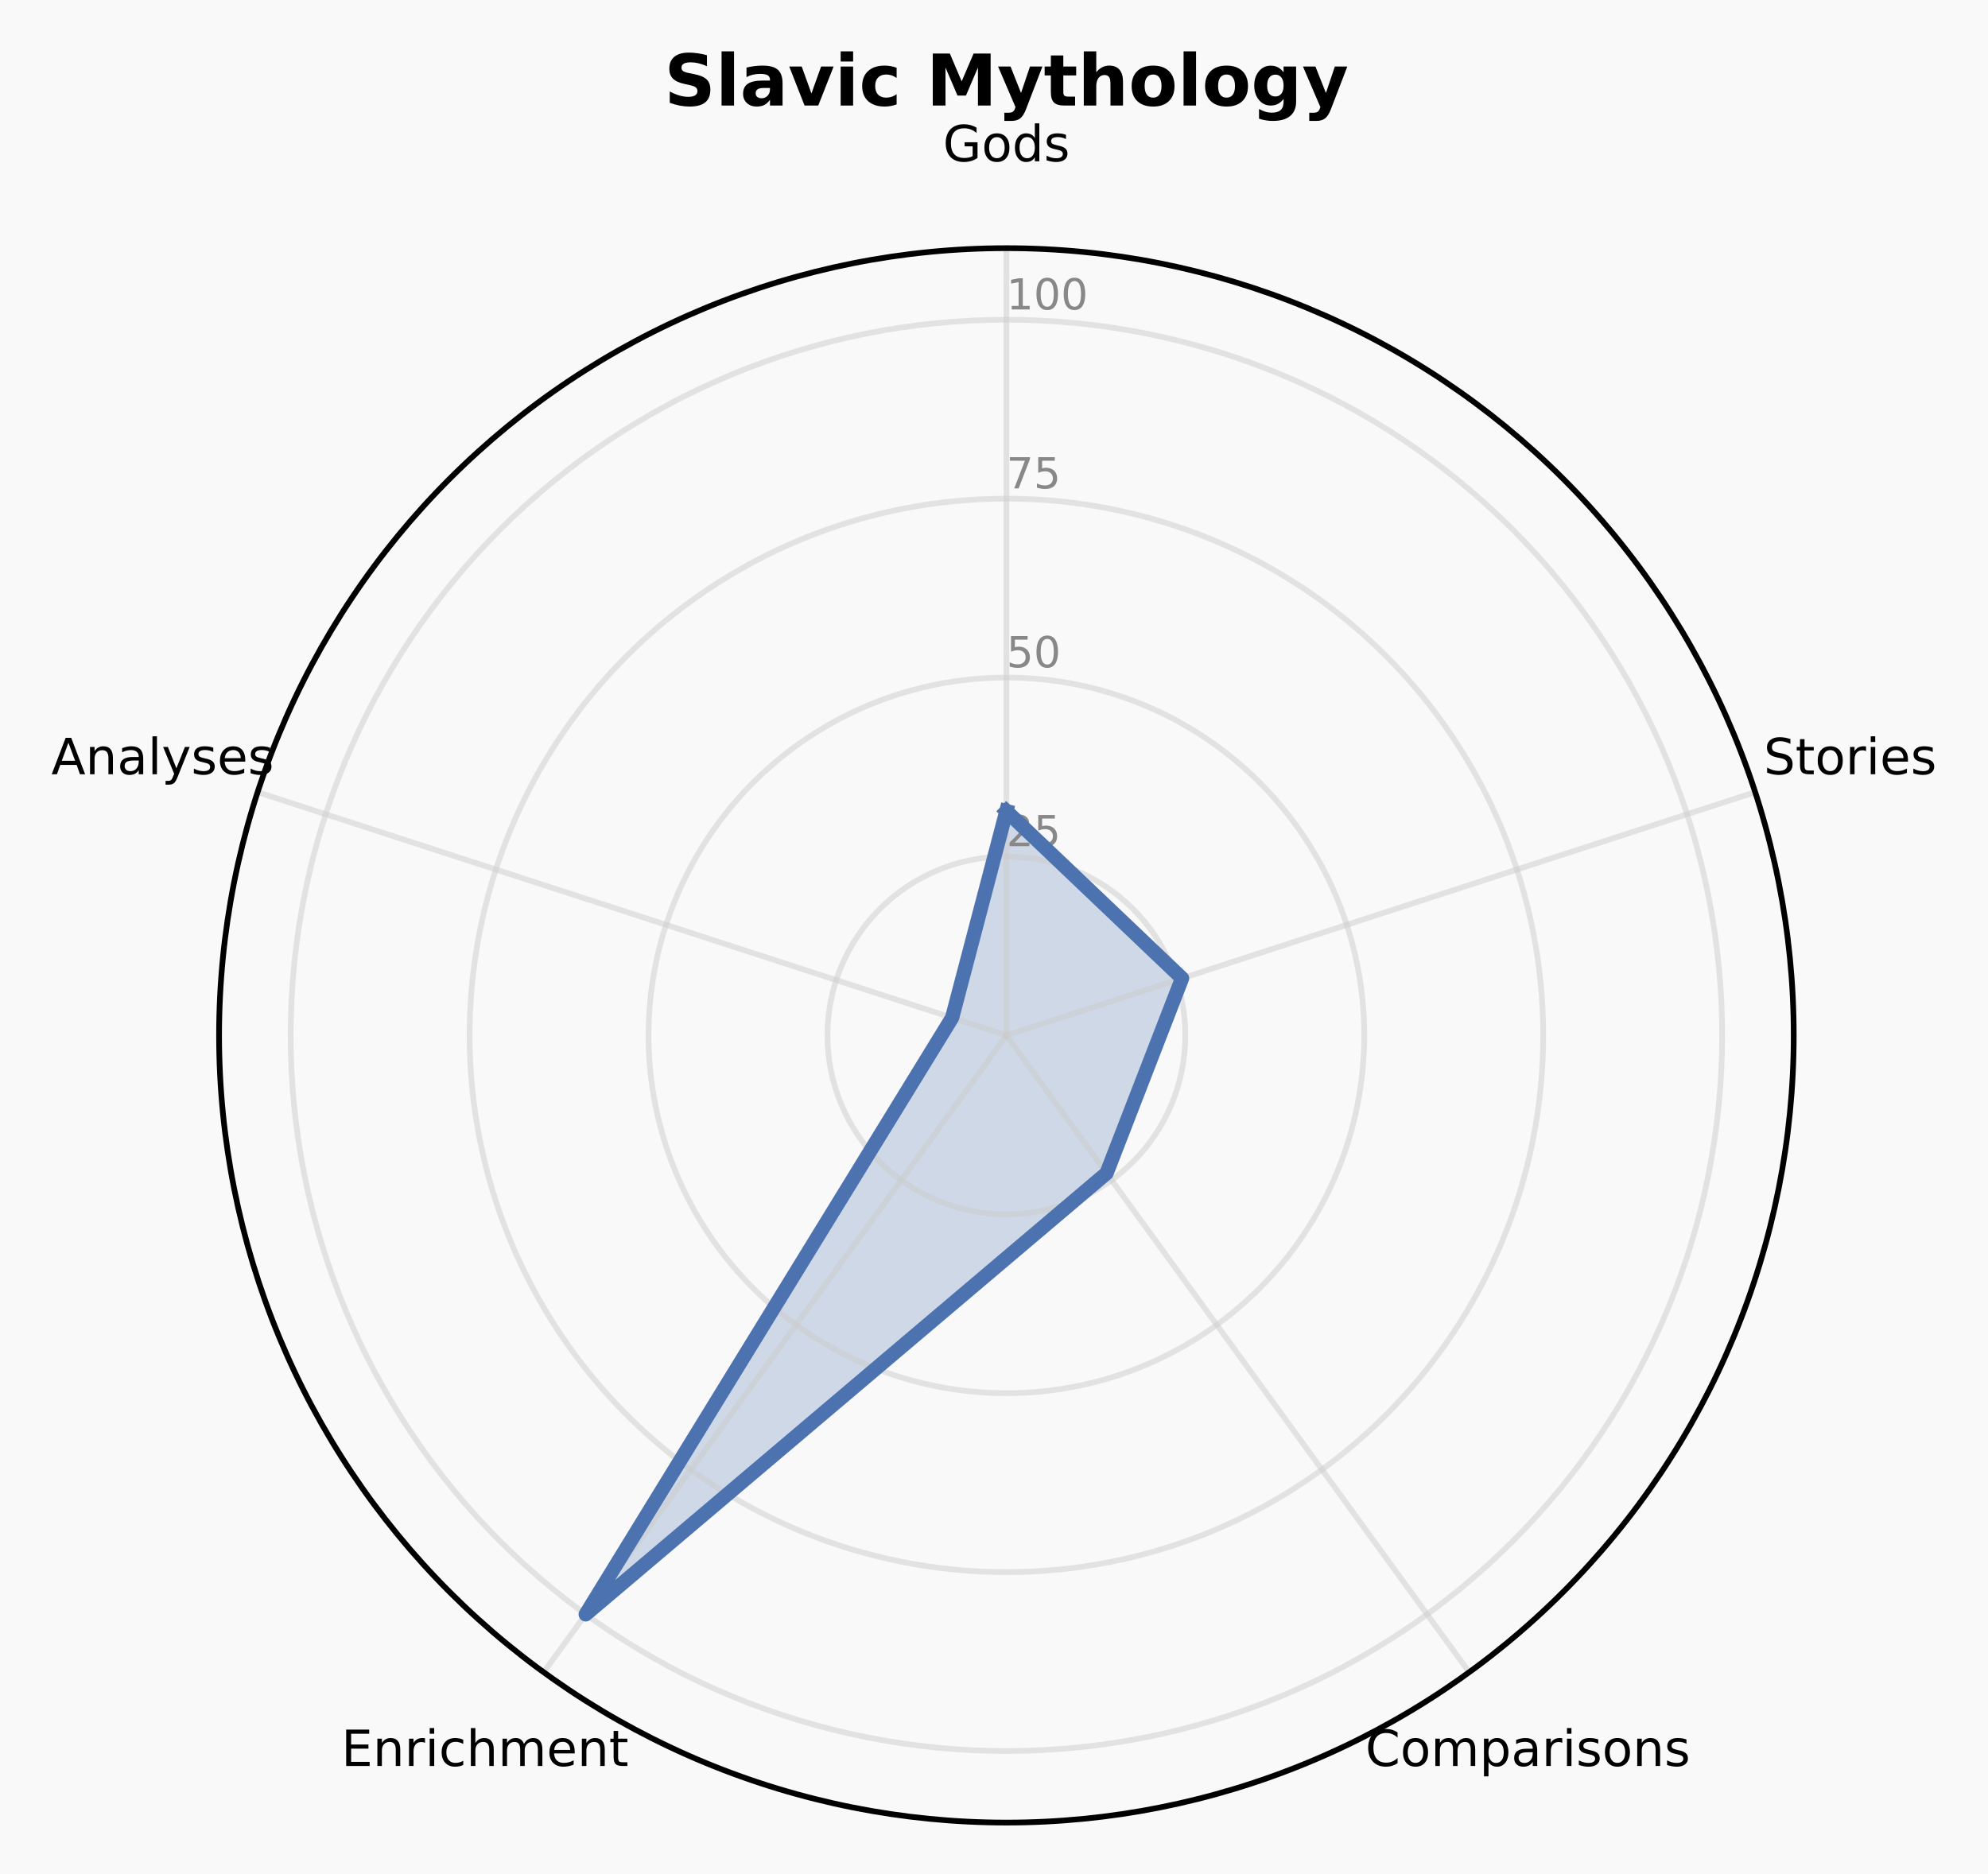
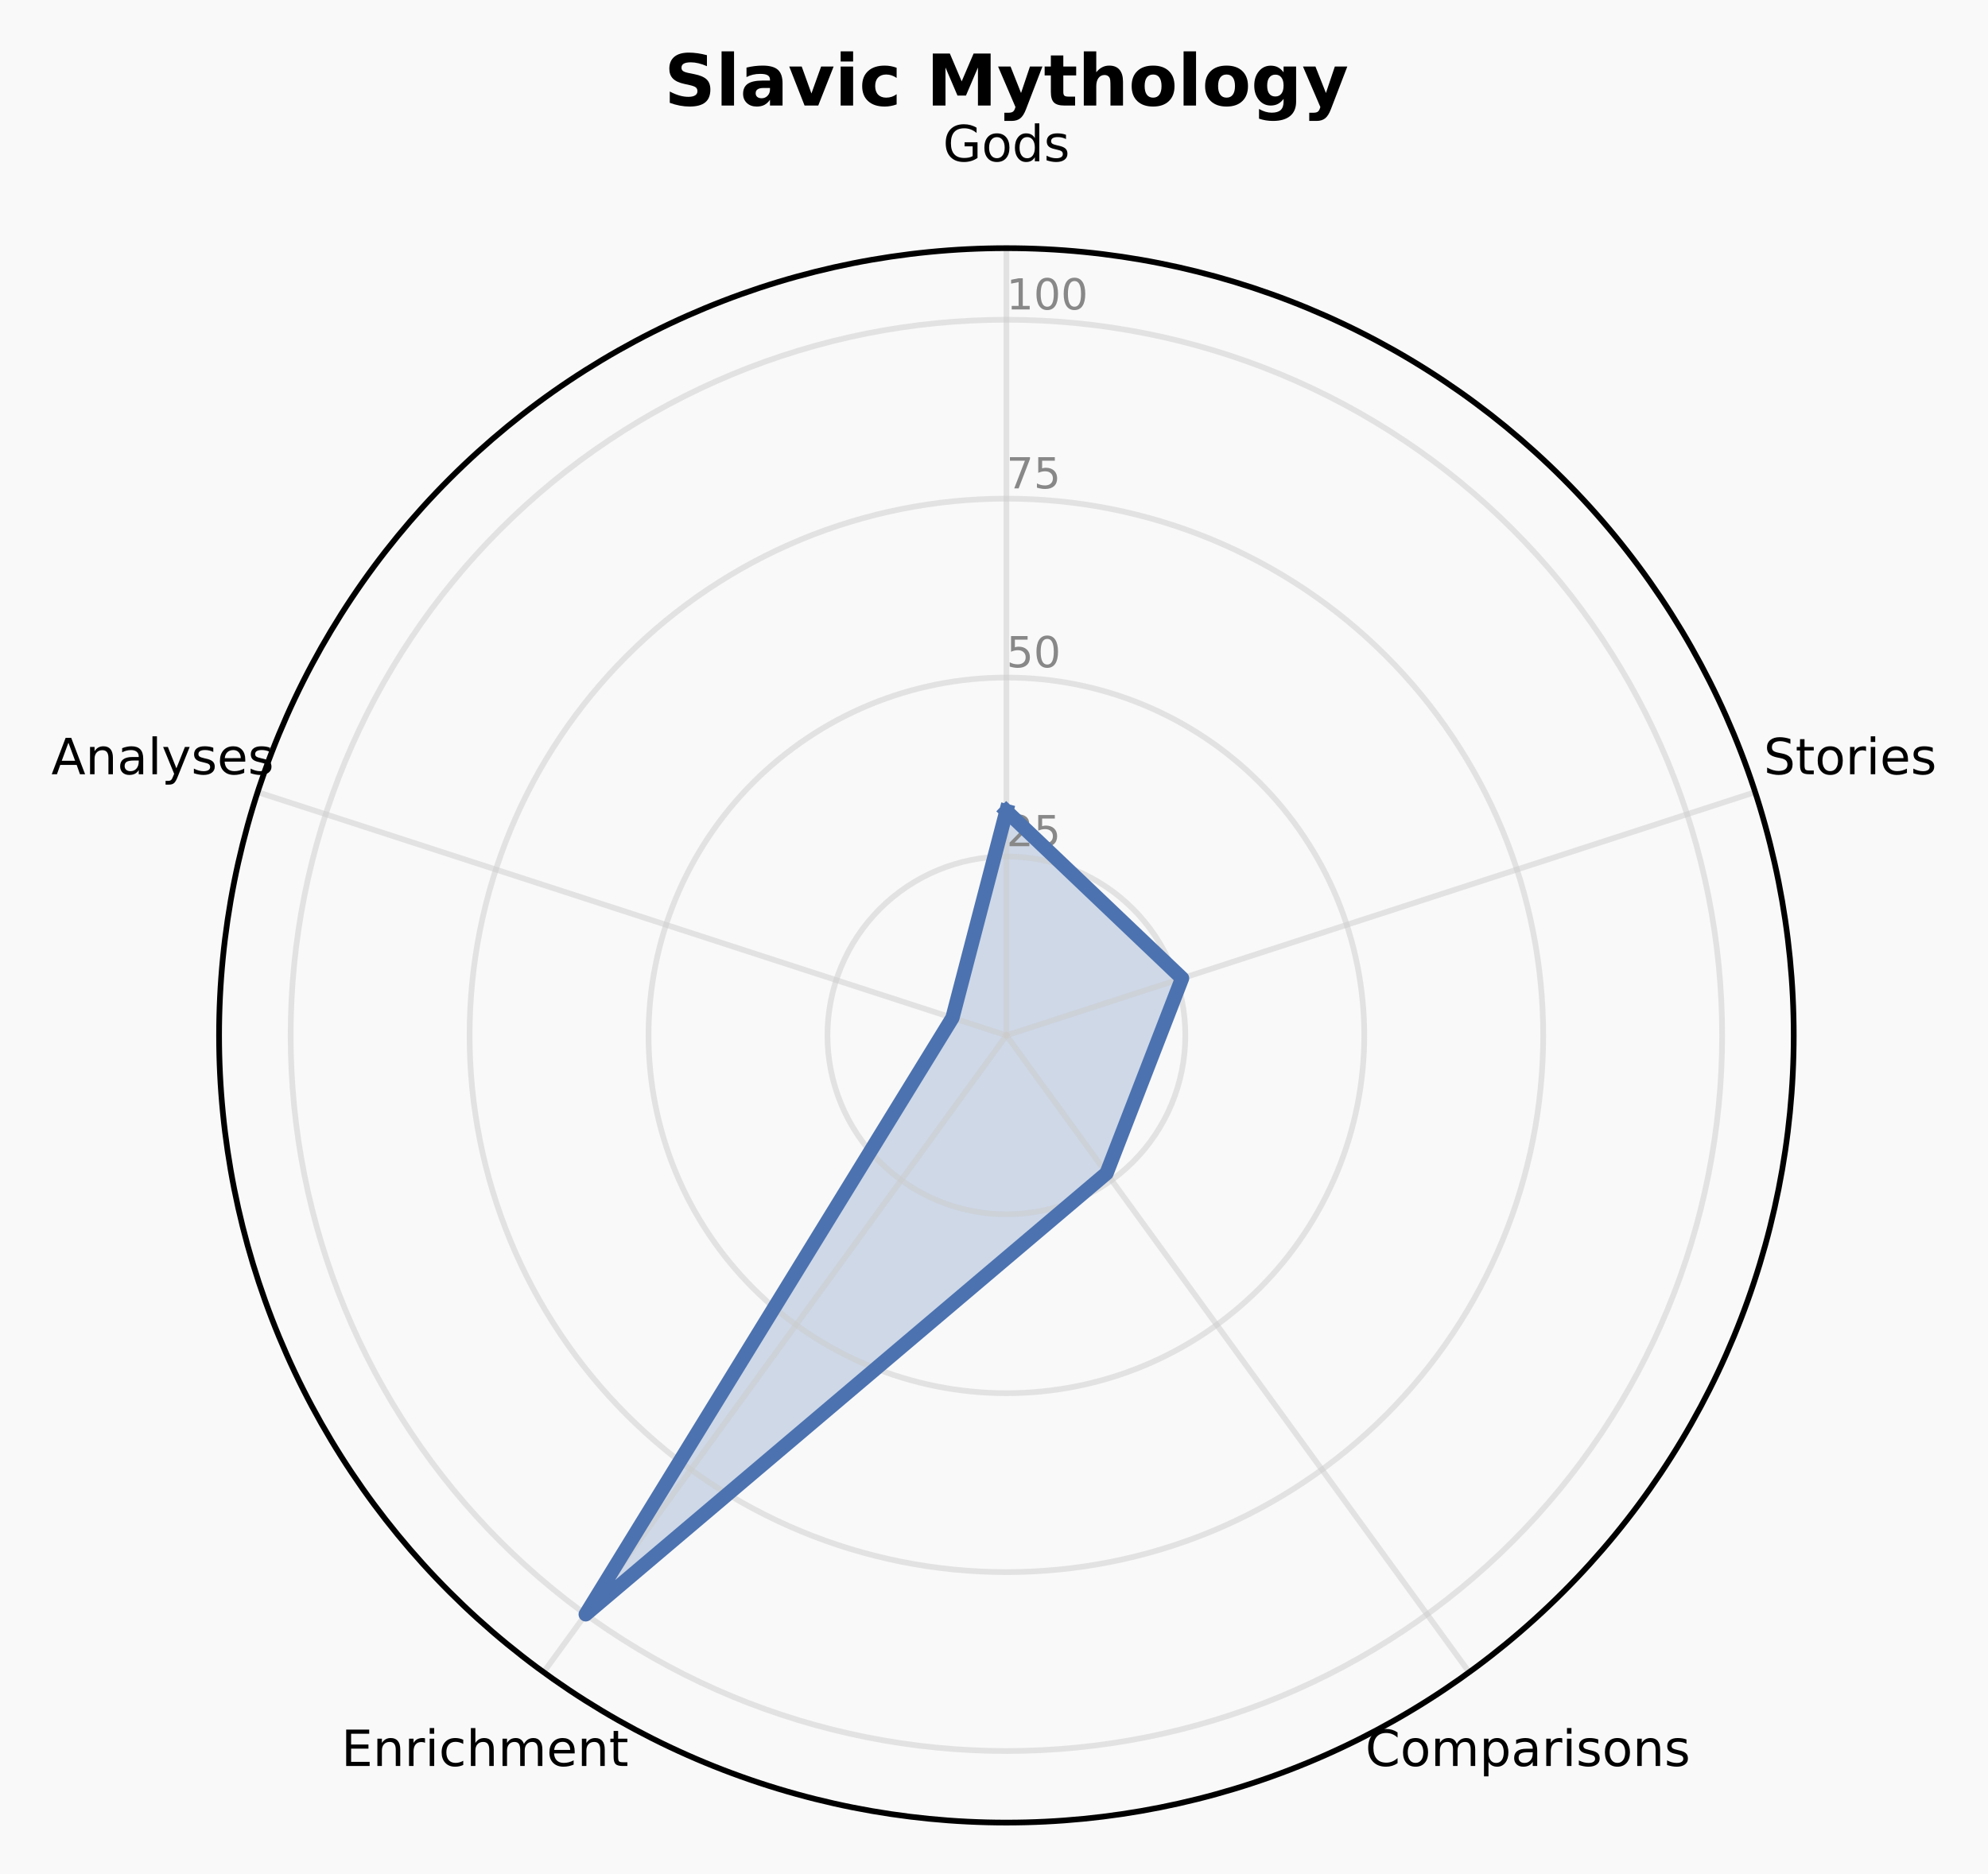
<svg xmlns="http://www.w3.org/2000/svg" xmlns:xlink="http://www.w3.org/1999/xlink" width="278.709pt" height="262.758pt" viewBox="0 0 278.709 262.758" version="1.1">
  <defs>
    <style type="text/css">*{stroke-linejoin: round; stroke-linecap: butt}</style>
  </defs>
  <g id="figure_1">
    <g id="patch_1">
      <path d="M 0 262.758  L 278.709 262.758  L 278.709 0  L 0 0  z " style="fill: #f9f9f9" />
    </g>
    <g id="axes_1">
      <g id="patch_2">
        <path d="M 251.473 145.178  C 251.473 130.683 248.618 116.329 243.071 102.938  C 237.524 89.546 229.393 77.377 219.143 67.128  C 208.894 56.878 196.725 48.748 183.334 43.201  C 169.942 37.654 155.588 34.798 141.093 34.798  C 126.598 34.798 112.244 37.654 98.853 43.201  C 85.461 48.748 73.293 56.878 63.043 67.128  C 52.794 77.377 44.663 89.546 39.116 102.938  C 33.569 116.329 30.714 130.683 30.714 145.178  C 30.714 159.673 33.569 174.027 39.116 187.418  C 44.663 200.81 52.794 212.979 63.043 223.228  C 73.293 233.478 85.461 241.609 98.853 247.155  C 112.244 252.702 126.598 255.558 141.093 255.558  C 155.588 255.558 169.942 252.702 183.334 247.155  C 196.725 241.609 208.894 233.478 219.143 223.228  C 229.393 212.979 237.524 200.81 243.071 187.418  C 248.618 174.027 251.473 159.673 251.473 145.178  M 141.093 145.178  C 141.093 145.178 141.093 145.178 141.093 145.178  C 141.093 145.178 141.093 145.178 141.093 145.178  C 141.093 145.178 141.093 145.178 141.093 145.178  C 141.093 145.178 141.093 145.178 141.093 145.178  C 141.093 145.178 141.093 145.178 141.093 145.178  C 141.093 145.178 141.093 145.178 141.093 145.178  C 141.093 145.178 141.093 145.178 141.093 145.178  C 141.093 145.178 141.093 145.178 141.093 145.178  C 141.093 145.178 141.093 145.178 141.093 145.178  C 141.093 145.178 141.093 145.178 141.093 145.178  C 141.093 145.178 141.093 145.178 141.093 145.178  C 141.093 145.178 141.093 145.178 141.093 145.178  C 141.093 145.178 141.093 145.178 141.093 145.178  C 141.093 145.178 141.093 145.178 141.093 145.178  C 141.093 145.178 141.093 145.178 141.093 145.178  C 141.093 145.178 141.093 145.178 141.093 145.178  z " style="fill: #f9f9f9" />
      </g>
      <g id="patch_3">
-         <path d="M 141.093 113.727  L 165.721 137.176  L 155.136 164.507  L 82.112 226.359  L 133.482 142.705  z " clip-path="url(#p4cb1a76e50)" style="fill: #4c72b0; opacity: 0.25; stroke: #4c72b0; stroke-linejoin: miter" />
+         <path d="M 141.093 113.727  L 165.721 137.176  L 155.136 164.507  L 82.112 226.359  L 133.528 142.72  z " clip-path="url(#p7f7419253b)" style="fill: #4c72b0; opacity: 0.25; stroke: #4c72b0; stroke-linejoin: miter" />
      </g>
      <g id="matplotlib.axis_1">
        <g id="xtick_1">
          <g id="line2d_1">
-             <path d="M 141.093 145.178  L 141.093 34.798  " clip-path="url(#p4cb1a76e50)" style="fill: none; stroke: #cccccc; stroke-opacity: 0.5; stroke-width: 0.8; stroke-linecap: square" />
+             <path d="M 141.093 145.178  L 141.093 34.798  " clip-path="url(#p7f7419253b)" style="fill: none; stroke: #cccccc; stroke-opacity: 0.5; stroke-width: 0.8; stroke-linecap: square" />
          </g>
          <g id="text_1">
            <g transform="translate(132.1945 22.61707) scale(0.07 -0.07)">
              <defs>
                <path id="DejaVuSans-2a" d="M 3809 666  L 3809 1919  L 2778 1919  L 2778 2438  L 4434 2438  L 4434 434  Q 4069 175 3628 42  Q 3188 -91 2688 -91  Q 1594 -91 976 548  Q 359 1188 359 2328  Q 359 3472 976 4111  Q 1594 4750 2688 4750  Q 3144 4750 3555 4637  Q 3966 4525 4313 4306  L 4313 3634  Q 3963 3931 3569 4081  Q 3175 4231 2741 4231  Q 1884 4231 1454 3753  Q 1025 3275 1025 2328  Q 1025 1384 1454 906  Q 1884 428 2741 428  Q 3075 428 3337 486  Q 3600 544 3809 666  z " transform="scale(0.015625)" />
                <path id="DejaVuSans-52" d="M 1959 3097  Q 1497 3097 1228 2736  Q 959 2375 959 1747  Q 959 1119 1226 758  Q 1494 397 1959 397  Q 2419 397 2687 759  Q 2956 1122 2956 1747  Q 2956 2369 2687 2733  Q 2419 3097 1959 3097  z M 1959 3584  Q 2709 3584 3137 3096  Q 3566 2609 3566 1747  Q 3566 888 3137 398  Q 2709 -91 1959 -91  Q 1206 -91 779 398  Q 353 888 353 1747  Q 353 2609 779 3096  Q 1206 3584 1959 3584  z " transform="scale(0.015625)" />
                <path id="DejaVuSans-47" d="M 2906 2969  L 2906 4863  L 3481 4863  L 3481 0  L 2906 0  L 2906 525  Q 2725 213 2448 61  Q 2172 -91 1784 -91  Q 1150 -91 751 415  Q 353 922 353 1747  Q 353 2572 751 3078  Q 1150 3584 1784 3584  Q 2172 3584 2448 3432  Q 2725 3281 2906 2969  z M 947 1747  Q 947 1113 1208 752  Q 1469 391 1925 391  Q 2381 391 2643 752  Q 2906 1113 2906 1747  Q 2906 2381 2643 2742  Q 2381 3103 1925 3103  Q 1469 3103 1208 2742  Q 947 2381 947 1747  z " transform="scale(0.015625)" />
                <path id="DejaVuSans-56" d="M 2834 3397  L 2834 2853  Q 2591 2978 2328 3040  Q 2066 3103 1784 3103  Q 1356 3103 1142 2972  Q 928 2841 928 2578  Q 928 2378 1081 2264  Q 1234 2150 1697 2047  L 1894 2003  Q 2506 1872 2764 1633  Q 3022 1394 3022 966  Q 3022 478 2636 193  Q 2250 -91 1575 -91  Q 1294 -91 989 -36  Q 684 19 347 128  L 347 722  Q 666 556 975 473  Q 1284 391 1588 391  Q 1994 391 2212 530  Q 2431 669 2431 922  Q 2431 1156 2273 1281  Q 2116 1406 1581 1522  L 1381 1569  Q 847 1681 609 1914  Q 372 2147 372 2553  Q 372 3047 722 3315  Q 1072 3584 1716 3584  Q 2034 3584 2315 3537  Q 2597 3491 2834 3397  z " transform="scale(0.015625)" />
              </defs>
              <use xlink:href="#DejaVuSans-2a" />
              <use xlink:href="#DejaVuSans-52" transform="translate(77.48438 0)" />
              <use xlink:href="#DejaVuSans-47" transform="translate(138.6719 0)" />
              <use xlink:href="#DejaVuSans-56" transform="translate(202.1562 0)" />
            </g>
          </g>
        </g>
        <g id="xtick_2">
          <g id="line2d_2">
-             <path d="M 141.093 145.178  L 246.07 111.069  " clip-path="url(#p4cb1a76e50)" style="fill: none; stroke: #cccccc; stroke-opacity: 0.5; stroke-width: 0.8; stroke-linecap: square" />
+             <path d="M 141.093 145.178  L 246.07 111.069  " clip-path="url(#p7f7419253b)" style="fill: none; stroke: #cccccc; stroke-opacity: 0.5; stroke-width: 0.8; stroke-linecap: square" />
          </g>
          <g id="text_2">
            <g transform="translate(247.2616 108.5613) scale(0.07 -0.07)">
              <defs>
                <path id="DejaVuSans-36" d="M 3425 4513  L 3425 3897  Q 3066 4069 2747 4153  Q 2428 4238 2131 4238  Q 1616 4238 1336 4038  Q 1056 3838 1056 3469  Q 1056 3159 1242 3001  Q 1428 2844 1947 2747  L 2328 2669  Q 3034 2534 3370 2195  Q 3706 1856 3706 1288  Q 3706 609 3251 259  Q 2797 -91 1919 -91  Q 1588 -91 1214 -16  Q 841 59 441 206  L 441 856  Q 825 641 1194 531  Q 1563 422 1919 422  Q 2459 422 2753 634  Q 3047 847 3047 1241  Q 3047 1584 2836 1778  Q 2625 1972 2144 2069  L 1759 2144  Q 1053 2284 737 2584  Q 422 2884 422 3419  Q 422 4038 858 4394  Q 1294 4750 2059 4750  Q 2388 4750 2728 4690  Q 3069 4631 3425 4513  z " transform="scale(0.015625)" />
                <path id="DejaVuSans-57" d="M 1172 4494  L 1172 3500  L 2356 3500  L 2356 3053  L 1172 3053  L 1172 1153  Q 1172 725 1289 603  Q 1406 481 1766 481  L 2356 481  L 2356 0  L 1766 0  Q 1100 0 847 248  Q 594 497 594 1153  L 594 3053  L 172 3053  L 172 3500  L 594 3500  L 594 4494  L 1172 4494  z " transform="scale(0.015625)" />
                <path id="DejaVuSans-55" d="M 2631 2963  Q 2534 3019 2420 3045  Q 2306 3072 2169 3072  Q 1681 3072 1420 2755  Q 1159 2438 1159 1844  L 1159 0  L 581 0  L 581 3500  L 1159 3500  L 1159 2956  Q 1341 3275 1631 3429  Q 1922 3584 2338 3584  Q 2397 3584 2469 3576  Q 2541 3569 2628 3553  L 2631 2963  z " transform="scale(0.015625)" />
                <path id="DejaVuSans-4c" d="M 603 3500  L 1178 3500  L 1178 0  L 603 0  L 603 3500  z M 603 4863  L 1178 4863  L 1178 4134  L 603 4134  L 603 4863  z " transform="scale(0.015625)" />
                <path id="DejaVuSans-48" d="M 3597 1894  L 3597 1613  L 953 1613  Q 991 1019 1311 708  Q 1631 397 2203 397  Q 2534 397 2845 478  Q 3156 559 3463 722  L 3463 178  Q 3153 47 2828 -22  Q 2503 -91 2169 -91  Q 1331 -91 842 396  Q 353 884 353 1716  Q 353 2575 817 3079  Q 1281 3584 2069 3584  Q 2775 3584 3186 3129  Q 3597 2675 3597 1894  z M 3022 2063  Q 3016 2534 2758 2815  Q 2500 3097 2075 3097  Q 1594 3097 1305 2825  Q 1016 2553 972 2059  L 3022 2063  z " transform="scale(0.015625)" />
              </defs>
              <use xlink:href="#DejaVuSans-36" />
              <use xlink:href="#DejaVuSans-57" transform="translate(63.48438 0)" />
              <use xlink:href="#DejaVuSans-52" transform="translate(102.6875 0)" />
              <use xlink:href="#DejaVuSans-55" transform="translate(163.875 0)" />
              <use xlink:href="#DejaVuSans-4c" transform="translate(204.9844 0)" />
              <use xlink:href="#DejaVuSans-48" transform="translate(232.7656 0)" />
              <use xlink:href="#DejaVuSans-56" transform="translate(294.2969 0)" />
            </g>
          </g>
        </g>
        <g id="xtick_3">
          <g id="line2d_3">
-             <path d="M 141.093 145.178  L 205.973 234.477  " clip-path="url(#p4cb1a76e50)" style="fill: none; stroke: #cccccc; stroke-opacity: 0.5; stroke-width: 0.8; stroke-linecap: square" />
+             <path d="M 141.093 145.178  L 205.973 234.477  " clip-path="url(#p7f7419253b)" style="fill: none; stroke: #cccccc; stroke-opacity: 0.5; stroke-width: 0.8; stroke-linecap: square" />
          </g>
          <g id="text_3">
            <g transform="translate(191.4228 247.6219) scale(0.07 -0.07)">
              <defs>
                <path id="DejaVuSans-26" d="M 4122 4306  L 4122 3641  Q 3803 3938 3442 4084  Q 3081 4231 2675 4231  Q 1875 4231 1450 3742  Q 1025 3253 1025 2328  Q 1025 1406 1450 917  Q 1875 428 2675 428  Q 3081 428 3442 575  Q 3803 722 4122 1019  L 4122 359  Q 3791 134 3420 21  Q 3050 -91 2638 -91  Q 1578 -91 968 557  Q 359 1206 359 2328  Q 359 3453 968 4101  Q 1578 4750 2638 4750  Q 3056 4750 3426 4639  Q 3797 4528 4122 4306  z " transform="scale(0.015625)" />
                <path id="DejaVuSans-50" d="M 3328 2828  Q 3544 3216 3844 3400  Q 4144 3584 4550 3584  Q 5097 3584 5394 3201  Q 5691 2819 5691 2113  L 5691 0  L 5113 0  L 5113 2094  Q 5113 2597 4934 2840  Q 4756 3084 4391 3084  Q 3944 3084 3684 2787  Q 3425 2491 3425 1978  L 3425 0  L 2847 0  L 2847 2094  Q 2847 2600 2669 2842  Q 2491 3084 2119 3084  Q 1678 3084 1418 2786  Q 1159 2488 1159 1978  L 1159 0  L 581 0  L 581 3500  L 1159 3500  L 1159 2956  Q 1356 3278 1631 3431  Q 1906 3584 2284 3584  Q 2666 3584 2933 3390  Q 3200 3197 3328 2828  z " transform="scale(0.015625)" />
                <path id="DejaVuSans-53" d="M 1159 525  L 1159 -1331  L 581 -1331  L 581 3500  L 1159 3500  L 1159 2969  Q 1341 3281 1617 3432  Q 1894 3584 2278 3584  Q 2916 3584 3314 3078  Q 3713 2572 3713 1747  Q 3713 922 3314 415  Q 2916 -91 2278 -91  Q 1894 -91 1617 61  Q 1341 213 1159 525  z M 3116 1747  Q 3116 2381 2855 2742  Q 2594 3103 2138 3103  Q 1681 3103 1420 2742  Q 1159 2381 1159 1747  Q 1159 1113 1420 752  Q 1681 391 2138 391  Q 2594 391 2855 752  Q 3116 1113 3116 1747  z " transform="scale(0.015625)" />
                <path id="DejaVuSans-44" d="M 2194 1759  Q 1497 1759 1228 1600  Q 959 1441 959 1056  Q 959 750 1161 570  Q 1363 391 1709 391  Q 2188 391 2477 730  Q 2766 1069 2766 1631  L 2766 1759  L 2194 1759  z M 3341 1997  L 3341 0  L 2766 0  L 2766 531  Q 2569 213 2275 61  Q 1981 -91 1556 -91  Q 1019 -91 701 211  Q 384 513 384 1019  Q 384 1609 779 1909  Q 1175 2209 1959 2209  L 2766 2209  L 2766 2266  Q 2766 2663 2505 2880  Q 2244 3097 1772 3097  Q 1472 3097 1187 3025  Q 903 2953 641 2809  L 641 3341  Q 956 3463 1253 3523  Q 1550 3584 1831 3584  Q 2591 3584 2966 3190  Q 3341 2797 3341 1997  z " transform="scale(0.015625)" />
                <path id="DejaVuSans-51" d="M 3513 2113  L 3513 0  L 2938 0  L 2938 2094  Q 2938 2591 2744 2837  Q 2550 3084 2163 3084  Q 1697 3084 1428 2787  Q 1159 2491 1159 1978  L 1159 0  L 581 0  L 581 3500  L 1159 3500  L 1159 2956  Q 1366 3272 1645 3428  Q 1925 3584 2291 3584  Q 2894 3584 3203 3211  Q 3513 2838 3513 2113  z " transform="scale(0.015625)" />
              </defs>
              <use xlink:href="#DejaVuSans-26" />
              <use xlink:href="#DejaVuSans-52" transform="translate(69.82812 0)" />
              <use xlink:href="#DejaVuSans-50" transform="translate(131.0156 0)" />
              <use xlink:href="#DejaVuSans-53" transform="translate(228.4219 0)" />
              <use xlink:href="#DejaVuSans-44" transform="translate(291.9062 0)" />
              <use xlink:href="#DejaVuSans-55" transform="translate(353.1875 0)" />
              <use xlink:href="#DejaVuSans-4c" transform="translate(394.2969 0)" />
              <use xlink:href="#DejaVuSans-56" transform="translate(422.0781 0)" />
              <use xlink:href="#DejaVuSans-52" transform="translate(474.1719 0)" />
              <use xlink:href="#DejaVuSans-51" transform="translate(535.3594 0)" />
              <use xlink:href="#DejaVuSans-56" transform="translate(598.7344 0)" />
            </g>
          </g>
        </g>
        <g id="xtick_4">
          <g id="line2d_4">
-             <path d="M 141.093 145.178  L 76.214 234.477  " clip-path="url(#p4cb1a76e50)" style="fill: none; stroke: #cccccc; stroke-opacity: 0.5; stroke-width: 0.8; stroke-linecap: square" />
+             <path d="M 141.093 145.178  L 76.214 234.477  " clip-path="url(#p7f7419253b)" style="fill: none; stroke: #cccccc; stroke-opacity: 0.5; stroke-width: 0.8; stroke-linecap: square" />
          </g>
          <g id="text_4">
            <g transform="translate(47.8483 247.6219) scale(0.07 -0.07)">
              <defs>
                <path id="DejaVuSans-28" d="M 628 4666  L 3578 4666  L 3578 4134  L 1259 4134  L 1259 2753  L 3481 2753  L 3481 2222  L 1259 2222  L 1259 531  L 3634 531  L 3634 0  L 628 0  L 628 4666  z " transform="scale(0.015625)" />
                <path id="DejaVuSans-46" d="M 3122 3366  L 3122 2828  Q 2878 2963 2633 3030  Q 2388 3097 2138 3097  Q 1578 3097 1268 2742  Q 959 2388 959 1747  Q 959 1106 1268 751  Q 1578 397 2138 397  Q 2388 397 2633 464  Q 2878 531 3122 666  L 3122 134  Q 2881 22 2623 -34  Q 2366 -91 2075 -91  Q 1284 -91 818 406  Q 353 903 353 1747  Q 353 2603 823 3093  Q 1294 3584 2113 3584  Q 2378 3584 2631 3529  Q 2884 3475 3122 3366  z " transform="scale(0.015625)" />
                <path id="DejaVuSans-4b" d="M 3513 2113  L 3513 0  L 2938 0  L 2938 2094  Q 2938 2591 2744 2837  Q 2550 3084 2163 3084  Q 1697 3084 1428 2787  Q 1159 2491 1159 1978  L 1159 0  L 581 0  L 581 4863  L 1159 4863  L 1159 2956  Q 1366 3272 1645 3428  Q 1925 3584 2291 3584  Q 2894 3584 3203 3211  Q 3513 2838 3513 2113  z " transform="scale(0.015625)" />
              </defs>
              <use xlink:href="#DejaVuSans-28" />
              <use xlink:href="#DejaVuSans-51" transform="translate(63.1875 0)" />
              <use xlink:href="#DejaVuSans-55" transform="translate(126.5625 0)" />
              <use xlink:href="#DejaVuSans-4c" transform="translate(167.6719 0)" />
              <use xlink:href="#DejaVuSans-46" transform="translate(195.4531 0)" />
              <use xlink:href="#DejaVuSans-4b" transform="translate(250.4375 0)" />
              <use xlink:href="#DejaVuSans-50" transform="translate(313.8125 0)" />
              <use xlink:href="#DejaVuSans-48" transform="translate(411.2188 0)" />
              <use xlink:href="#DejaVuSans-51" transform="translate(472.75 0)" />
              <use xlink:href="#DejaVuSans-57" transform="translate(536.125 0)" />
            </g>
          </g>
        </g>
        <g id="xtick_5">
          <g id="line2d_5">
-             <path d="M 141.093 145.178  L 36.116 111.069  " clip-path="url(#p4cb1a76e50)" style="fill: none; stroke: #cccccc; stroke-opacity: 0.5; stroke-width: 0.8; stroke-linecap: square" />
+             <path d="M 141.093 145.178  L 36.116 111.069  " clip-path="url(#p7f7419253b)" style="fill: none; stroke: #cccccc; stroke-opacity: 0.5; stroke-width: 0.8; stroke-linecap: square" />
          </g>
          <g id="text_5">
            <g transform="translate(7.2 108.5613) scale(0.07 -0.07)">
              <defs>
                <path id="DejaVuSans-24" d="M 2188 4044  L 1331 1722  L 3047 1722  L 2188 4044  z M 1831 4666  L 2547 4666  L 4325 0  L 3669 0  L 3244 1197  L 1141 1197  L 716 0  L 50 0  L 1831 4666  z " transform="scale(0.015625)" />
                <path id="DejaVuSans-4f" d="M 603 4863  L 1178 4863  L 1178 0  L 603 0  L 603 4863  z " transform="scale(0.015625)" />
                <path id="DejaVuSans-5c" d="M 2059 -325  Q 1816 -950 1584 -1140  Q 1353 -1331 966 -1331  L 506 -1331  L 506 -850  L 844 -850  Q 1081 -850 1212 -737  Q 1344 -625 1503 -206  L 1606 56  L 191 3500  L 800 3500  L 1894 763  L 2988 3500  L 3597 3500  L 2059 -325  z " transform="scale(0.015625)" />
              </defs>
              <use xlink:href="#DejaVuSans-24" />
              <use xlink:href="#DejaVuSans-51" transform="translate(68.40625 0)" />
              <use xlink:href="#DejaVuSans-44" transform="translate(131.7812 0)" />
              <use xlink:href="#DejaVuSans-4f" transform="translate(193.0625 0)" />
              <use xlink:href="#DejaVuSans-5c" transform="translate(220.8438 0)" />
              <use xlink:href="#DejaVuSans-56" transform="translate(280.0312 0)" />
              <use xlink:href="#DejaVuSans-48" transform="translate(332.125 0)" />
              <use xlink:href="#DejaVuSans-56" transform="translate(393.6562 0)" />
            </g>
          </g>
        </g>
      </g>
      <g id="matplotlib.axis_2">
        <g id="ytick_1">
          <g id="line2d_6">
-             <path d="M 141.093 120.092  C 144.388 120.092 147.65 120.741 150.693 122.001  C 153.737 123.262 156.503 125.11 158.832 127.439  C 161.161 129.769 163.009 132.534 164.27 135.578  C 165.531 138.621 166.18 141.884 166.18 145.178  C 166.18 148.472 165.531 151.735 164.27 154.778  C 163.009 157.822 161.161 160.587 158.832 162.917  C 156.503 165.246 153.737 167.094 150.693 168.355  C 147.65 169.615 144.388 170.264 141.093 170.264  C 137.799 170.264 134.537 169.615 131.493 168.355  C 128.45 167.094 125.684 165.246 123.355 162.917  C 121.025 160.587 119.177 157.822 117.917 154.778  C 116.656 151.735 116.007 148.472 116.007 145.178  C 116.007 141.884 116.656 138.621 117.917 135.578  C 119.177 132.534 121.025 129.769 123.355 127.439  C 125.684 125.11 128.45 123.262 131.493 122.001  C 134.537 120.741 137.799 120.092 141.093 120.092  " clip-path="url(#p4cb1a76e50)" style="fill: none; stroke: #cccccc; stroke-opacity: 0.5; stroke-width: 0.8; stroke-linecap: square" />
+             <path d="M 141.093 120.092  C 144.388 120.092 147.65 120.741 150.693 122.001  C 153.737 123.262 156.503 125.11 158.832 127.439  C 161.161 129.769 163.009 132.534 164.27 135.578  C 165.531 138.621 166.18 141.884 166.18 145.178  C 166.18 148.472 165.531 151.735 164.27 154.778  C 163.009 157.822 161.161 160.587 158.832 162.917  C 156.503 165.246 153.737 167.094 150.693 168.355  C 147.65 169.615 144.388 170.264 141.093 170.264  C 137.799 170.264 134.537 169.615 131.493 168.355  C 128.45 167.094 125.684 165.246 123.355 162.917  C 121.025 160.587 119.177 157.822 117.917 154.778  C 116.656 151.735 116.007 148.472 116.007 145.178  C 116.007 141.884 116.656 138.621 117.917 135.578  C 119.177 132.534 121.025 129.769 123.355 127.439  C 125.684 125.11 128.45 123.262 131.493 122.001  C 134.537 120.741 137.799 120.092 141.093 120.092  " clip-path="url(#p7f7419253b)" style="fill: none; stroke: #cccccc; stroke-opacity: 0.5; stroke-width: 0.8; stroke-linecap: square" />
          </g>
          <g id="text_6">
            <g style="fill: #888888" transform="translate(141.0933 118.6504) scale(0.06 -0.06)">
              <defs>
                <path id="DejaVuSans-15" d="M 1228 531  L 3431 531  L 3431 0  L 469 0  L 469 531  Q 828 903 1448 1529  Q 2069 2156 2228 2338  Q 2531 2678 2651 2914  Q 2772 3150 2772 3378  Q 2772 3750 2511 3984  Q 2250 4219 1831 4219  Q 1534 4219 1204 4116  Q 875 4013 500 3803  L 500 4441  Q 881 4594 1212 4672  Q 1544 4750 1819 4750  Q 2544 4750 2975 4387  Q 3406 4025 3406 3419  Q 3406 3131 3298 2873  Q 3191 2616 2906 2266  Q 2828 2175 2409 1742  Q 1991 1309 1228 531  z " transform="scale(0.015625)" />
                <path id="DejaVuSans-18" d="M 691 4666  L 3169 4666  L 3169 4134  L 1269 4134  L 1269 2991  Q 1406 3038 1543 3061  Q 1681 3084 1819 3084  Q 2600 3084 3056 2656  Q 3513 2228 3513 1497  Q 3513 744 3044 326  Q 2575 -91 1722 -91  Q 1428 -91 1123 -41  Q 819 9 494 109  L 494 744  Q 775 591 1075 516  Q 1375 441 1709 441  Q 2250 441 2565 725  Q 2881 1009 2881 1497  Q 2881 1984 2565 2268  Q 2250 2553 1709 2553  Q 1456 2553 1204 2497  Q 953 2441 691 2322  L 691 4666  z " transform="scale(0.015625)" />
              </defs>
              <use xlink:href="#DejaVuSans-15" />
              <use xlink:href="#DejaVuSans-18" transform="translate(63.625 0)" />
            </g>
          </g>
        </g>
        <g id="ytick_2">
          <g id="line2d_7">
-             <path d="M 141.093 95.005  C 147.682 95.005 154.206 96.303 160.293 98.825  C 166.381 101.346 171.912 105.042 176.571 109.701  C 181.229 114.36 184.925 119.891 187.447 125.978  C 189.968 132.065 191.266 138.589 191.266 145.178  C 191.266 151.767 189.968 158.291 187.447 164.378  C 184.925 170.465 181.229 175.997 176.571 180.655  C 171.912 185.314 166.381 189.01 160.293 191.531  C 154.206 194.053 147.682 195.351 141.093 195.351  C 134.505 195.351 127.98 194.053 121.893 191.531  C 115.806 189.01 110.275 185.314 105.616 180.655  C 100.957 175.997 97.261 170.465 94.74 164.378  C 92.219 158.291 90.921 151.767 90.921 145.178  C 90.921 138.589 92.219 132.065 94.74 125.978  C 97.261 119.891 100.957 114.36 105.616 109.701  C 110.275 105.042 115.806 101.346 121.893 98.825  C 127.98 96.303 134.505 95.005 141.093 95.005  " clip-path="url(#p4cb1a76e50)" style="fill: none; stroke: #cccccc; stroke-opacity: 0.5; stroke-width: 0.8; stroke-linecap: square" />
+             <path d="M 141.093 95.005  C 147.682 95.005 154.206 96.303 160.293 98.825  C 166.381 101.346 171.912 105.042 176.571 109.701  C 181.229 114.36 184.925 119.891 187.447 125.978  C 189.968 132.065 191.266 138.589 191.266 145.178  C 191.266 151.767 189.968 158.291 187.447 164.378  C 184.925 170.465 181.229 175.997 176.571 180.655  C 171.912 185.314 166.381 189.01 160.293 191.531  C 154.206 194.053 147.682 195.351 141.093 195.351  C 134.505 195.351 127.98 194.053 121.893 191.531  C 115.806 189.01 110.275 185.314 105.616 180.655  C 100.957 175.997 97.261 170.465 94.74 164.378  C 92.219 158.291 90.921 151.767 90.921 145.178  C 90.921 138.589 92.219 132.065 94.74 125.978  C 97.261 119.891 100.957 114.36 105.616 109.701  C 110.275 105.042 115.806 101.346 121.893 98.825  C 127.98 96.303 134.505 95.005 141.093 95.005  " clip-path="url(#p7f7419253b)" style="fill: none; stroke: #cccccc; stroke-opacity: 0.5; stroke-width: 0.8; stroke-linecap: square" />
          </g>
          <g id="text_7">
            <g style="fill: #888888" transform="translate(141.0933 93.56408) scale(0.06 -0.06)">
              <defs>
                <path id="DejaVuSans-13" d="M 2034 4250  Q 1547 4250 1301 3770  Q 1056 3291 1056 2328  Q 1056 1369 1301 889  Q 1547 409 2034 409  Q 2525 409 2770 889  Q 3016 1369 3016 2328  Q 3016 3291 2770 3770  Q 2525 4250 2034 4250  z M 2034 4750  Q 2819 4750 3233 4129  Q 3647 3509 3647 2328  Q 3647 1150 3233 529  Q 2819 -91 2034 -91  Q 1250 -91 836 529  Q 422 1150 422 2328  Q 422 3509 836 4129  Q 1250 4750 2034 4750  z " transform="scale(0.015625)" />
              </defs>
              <use xlink:href="#DejaVuSans-18" />
              <use xlink:href="#DejaVuSans-13" transform="translate(63.625 0)" />
            </g>
          </g>
        </g>
        <g id="ytick_3">
          <g id="line2d_8">
-             <path d="M 141.093 69.919  C 150.976 69.919 160.763 71.866 169.894 75.648  C 179.024 79.43 187.321 84.974 194.309 91.962  C 201.298 98.95 206.841 107.247 210.623 116.378  C 214.405 125.508 216.352 135.295 216.352 145.178  C 216.352 155.061 214.405 164.848 210.623 173.978  C 206.841 183.109 201.298 191.406 194.309 198.394  C 187.321 205.382 179.024 210.926 169.894 214.708  C 160.763 218.49 150.976 220.437 141.093 220.437  C 131.21 220.437 121.424 218.49 112.293 214.708  C 103.162 210.926 94.866 205.382 87.877 198.394  C 80.889 191.406 75.345 183.109 71.563 173.978  C 67.781 164.848 65.834 155.061 65.834 145.178  C 65.834 135.295 67.781 125.508 71.563 116.378  C 75.345 107.247 80.889 98.95 87.877 91.962  C 94.866 84.974 103.162 79.43 112.293 75.648  C 121.424 71.866 131.21 69.919 141.093 69.919  " clip-path="url(#p4cb1a76e50)" style="fill: none; stroke: #cccccc; stroke-opacity: 0.5; stroke-width: 0.8; stroke-linecap: square" />
+             <path d="M 141.093 69.919  C 150.976 69.919 160.763 71.866 169.894 75.648  C 179.024 79.43 187.321 84.974 194.309 91.962  C 201.298 98.95 206.841 107.247 210.623 116.378  C 214.405 125.508 216.352 135.295 216.352 145.178  C 216.352 155.061 214.405 164.848 210.623 173.978  C 206.841 183.109 201.298 191.406 194.309 198.394  C 187.321 205.382 179.024 210.926 169.894 214.708  C 160.763 218.49 150.976 220.437 141.093 220.437  C 131.21 220.437 121.424 218.49 112.293 214.708  C 103.162 210.926 94.866 205.382 87.877 198.394  C 80.889 191.406 75.345 183.109 71.563 173.978  C 67.781 164.848 65.834 155.061 65.834 145.178  C 65.834 135.295 67.781 125.508 71.563 116.378  C 75.345 107.247 80.889 98.95 87.877 91.962  C 94.866 84.974 103.162 79.43 112.293 75.648  C 121.424 71.866 131.21 69.919 141.093 69.919  " clip-path="url(#p7f7419253b)" style="fill: none; stroke: #cccccc; stroke-opacity: 0.5; stroke-width: 0.8; stroke-linecap: square" />
          </g>
          <g id="text_8">
            <g style="fill: #888888" transform="translate(141.0933 68.47781) scale(0.06 -0.06)">
              <defs>
                <path id="DejaVuSans-1a" d="M 525 4666  L 3525 4666  L 3525 4397  L 1831 0  L 1172 0  L 2766 4134  L 525 4134  L 525 4666  z " transform="scale(0.015625)" />
              </defs>
              <use xlink:href="#DejaVuSans-1a" />
              <use xlink:href="#DejaVuSans-18" transform="translate(63.625 0)" />
            </g>
          </g>
        </g>
        <g id="ytick_4">
          <g id="line2d_9">
-             <path d="M 141.093 44.833  C 154.27 44.833 167.32 47.429 179.494 52.471  C 191.668 57.514 202.73 64.906 212.048 74.223  C 221.366 83.541 228.757 94.603 233.8 106.778  C 238.843 118.952 241.438 132.001 241.438 145.178  C 241.438 158.355 238.843 171.404 233.8 183.578  C 228.757 195.753 221.366 206.815 212.048 216.133  C 202.73 225.45 191.668 232.842 179.494 237.885  C 167.32 242.927 154.27 245.523 141.093 245.523  C 127.916 245.523 114.867 242.927 102.693 237.885  C 90.519 232.842 79.456 225.45 70.139 216.133  C 60.821 206.815 53.429 195.753 48.387 183.578  C 43.344 171.404 40.748 158.355 40.748 145.178  C 40.748 132.001 43.344 118.952 48.387 106.778  C 53.429 94.603 60.821 83.541 70.139 74.223  C 79.456 64.906 90.519 57.514 102.693 52.471  C 114.867 47.429 127.916 44.833 141.093 44.833  " clip-path="url(#p4cb1a76e50)" style="fill: none; stroke: #cccccc; stroke-opacity: 0.5; stroke-width: 0.8; stroke-linecap: square" />
+             <path d="M 141.093 44.833  C 154.27 44.833 167.32 47.429 179.494 52.471  C 191.668 57.514 202.73 64.906 212.048 74.223  C 221.366 83.541 228.757 94.603 233.8 106.778  C 238.843 118.952 241.438 132.001 241.438 145.178  C 241.438 158.355 238.843 171.404 233.8 183.578  C 228.757 195.753 221.366 206.815 212.048 216.133  C 202.73 225.45 191.668 232.842 179.494 237.885  C 167.32 242.927 154.27 245.523 141.093 245.523  C 127.916 245.523 114.867 242.927 102.693 237.885  C 90.519 232.842 79.456 225.45 70.139 216.133  C 60.821 206.815 53.429 195.753 48.387 183.578  C 43.344 171.404 40.748 158.355 40.748 145.178  C 40.748 132.001 43.344 118.952 48.387 106.778  C 53.429 94.603 60.821 83.541 70.139 74.223  C 79.456 64.906 90.519 57.514 102.693 52.471  C 114.867 47.429 127.916 44.833 141.093 44.833  " clip-path="url(#p7f7419253b)" style="fill: none; stroke: #cccccc; stroke-opacity: 0.5; stroke-width: 0.8; stroke-linecap: square" />
          </g>
          <g id="text_9">
            <g style="fill: #888888" transform="translate(141.0933 43.39154) scale(0.06 -0.06)">
              <defs>
                <path id="DejaVuSans-14" d="M 794 531  L 1825 531  L 1825 4091  L 703 3866  L 703 4441  L 1819 4666  L 2450 4666  L 2450 531  L 3481 531  L 3481 0  L 794 0  L 794 531  z " transform="scale(0.015625)" />
              </defs>
              <use xlink:href="#DejaVuSans-14" />
              <use xlink:href="#DejaVuSans-13" transform="translate(63.625 0)" />
              <use xlink:href="#DejaVuSans-13" transform="translate(127.25 0)" />
            </g>
          </g>
        </g>
      </g>
      <g id="line2d_10">
-         <path d="M 141.093 113.727  L 165.721 137.176  L 155.136 164.507  L 82.112 226.359  L 133.482 142.705  L 141.093 113.727  " clip-path="url(#p4cb1a76e50)" style="fill: none; stroke: #4c72b0; stroke-width: 2; stroke-linecap: square" />
+         <path d="M 141.093 113.727  L 165.721 137.176  L 155.136 164.507  L 82.112 226.359  L 133.528 142.72  L 141.093 113.727  " clip-path="url(#p7f7419253b)" style="fill: none; stroke: #4c72b0; stroke-width: 2; stroke-linecap: square" />
      </g>
      <g id="patch_4">
        <path d="M 141.093 34.798  C 126.598 34.798 112.244 37.654 98.853 43.201  C 85.461 48.748 73.293 56.878 63.043 67.128  C 52.794 77.377 44.663 89.546 39.116 102.938  C 33.569 116.329 30.714 130.683 30.714 145.178  C 30.714 159.673 33.569 174.027 39.116 187.418  C 44.663 200.81 52.794 212.979 63.043 223.228  C 73.293 233.478 85.461 241.609 98.853 247.155  C 112.244 252.702 126.598 255.558 141.093 255.558  C 155.588 255.558 169.942 252.702 183.334 247.155  C 196.725 241.609 208.894 233.478 219.143 223.228  C 229.393 212.979 237.524 200.81 243.071 187.418  C 248.618 174.027 251.473 159.673 251.473 145.178  C 251.473 130.683 248.618 116.329 243.071 102.938  C 237.524 89.546 229.393 77.377 219.143 67.128  C 208.894 56.878 196.725 48.748 183.334 43.201  C 169.942 37.654 155.588 34.798 141.093 34.798  " style="fill: none; stroke: #000000; stroke-width: 0.8; stroke-linejoin: miter; stroke-linecap: square" />
      </g>
      <g id="text_10">
        <g transform="translate(93.11905 14.79844) scale(0.1 -0.1)">
          <defs>
            <path id="DejaVuSans-Bold-36" d="M 3834 4519  L 3834 3531  Q 3450 3703 3084 3790  Q 2719 3878 2394 3878  Q 1963 3878 1756 3759  Q 1550 3641 1550 3391  Q 1550 3203 1689 3098  Q 1828 2994 2194 2919  L 2706 2816  Q 3484 2659 3812 2340  Q 4141 2022 4141 1434  Q 4141 663 3683 286  Q 3225 -91 2284 -91  Q 1841 -91 1394 -6  Q 947 78 500 244  L 500 1259  Q 947 1022 1364 901  Q 1781 781 2169 781  Q 2563 781 2772 912  Q 2981 1044 2981 1288  Q 2981 1506 2839 1625  Q 2697 1744 2272 1838  L 1806 1941  Q 1106 2091 782 2419  Q 459 2747 459 3303  Q 459 4000 909 4375  Q 1359 4750 2203 4750  Q 2588 4750 2994 4692  Q 3400 4634 3834 4519  z " transform="scale(0.015625)" />
            <path id="DejaVuSans-Bold-4f" d="M 538 4863  L 1656 4863  L 1656 0  L 538 0  L 538 4863  z " transform="scale(0.015625)" />
            <path id="DejaVuSans-Bold-44" d="M 2106 1575  Q 1756 1575 1579 1456  Q 1403 1338 1403 1106  Q 1403 894 1545 773  Q 1688 653 1941 653  Q 2256 653 2472 879  Q 2688 1106 2688 1447  L 2688 1575  L 2106 1575  z M 3816 1997  L 3816 0  L 2688 0  L 2688 519  Q 2463 200 2181 54  Q 1900 -91 1497 -91  Q 953 -91 614 226  Q 275 544 275 1050  Q 275 1666 698 1953  Q 1122 2241 2028 2241  L 2688 2241  L 2688 2328  Q 2688 2594 2478 2717  Q 2269 2841 1825 2841  Q 1466 2841 1156 2769  Q 847 2697 581 2553  L 581 3406  Q 941 3494 1303 3539  Q 1666 3584 2028 3584  Q 2975 3584 3395 3211  Q 3816 2838 3816 1997  z " transform="scale(0.015625)" />
            <path id="DejaVuSans-Bold-59" d="M 97 3500  L 1216 3500  L 2088 1081  L 2956 3500  L 4078 3500  L 2700 0  L 1472 0  L 97 3500  z " transform="scale(0.015625)" />
            <path id="DejaVuSans-Bold-4c" d="M 538 3500  L 1656 3500  L 1656 0  L 538 0  L 538 3500  z M 538 4863  L 1656 4863  L 1656 3950  L 538 3950  L 538 4863  z " transform="scale(0.015625)" />
            <path id="DejaVuSans-Bold-46" d="M 3366 3391  L 3366 2478  Q 3138 2634 2908 2709  Q 2678 2784 2431 2784  Q 1963 2784 1702 2511  Q 1441 2238 1441 1747  Q 1441 1256 1702 982  Q 1963 709 2431 709  Q 2694 709 2930 787  Q 3166 866 3366 1019  L 3366 103  Q 3103 6 2833 -42  Q 2563 -91 2291 -91  Q 1344 -91 809 395  Q 275 881 275 1747  Q 275 2613 809 3098  Q 1344 3584 2291 3584  Q 2566 3584 2833 3536  Q 3100 3488 3366 3391  z " transform="scale(0.015625)" />
            <path id="DejaVuSans-Bold-3" transform="scale(0.015625)" />
            <path id="DejaVuSans-Bold-30" d="M 588 4666  L 2119 4666  L 3181 2169  L 4250 4666  L 5778 4666  L 5778 0  L 4641 0  L 4641 3413  L 3566 897  L 2803 897  L 1728 3413  L 1728 0  L 588 0  L 588 4666  z " transform="scale(0.015625)" />
            <path id="DejaVuSans-Bold-5c" d="M 78 3500  L 1197 3500  L 2138 1125  L 2938 3500  L 4056 3500  L 2584 -331  Q 2363 -916 2067 -1148  Q 1772 -1381 1288 -1381  L 641 -1381  L 641 -647  L 991 -647  Q 1275 -647 1404 -556  Q 1534 -466 1606 -231  L 1638 -134  L 78 3500  z " transform="scale(0.015625)" />
            <path id="DejaVuSans-Bold-57" d="M 1759 4494  L 1759 3500  L 2913 3500  L 2913 2700  L 1759 2700  L 1759 1216  Q 1759 972 1856 886  Q 1953 800 2241 800  L 2816 800  L 2816 0  L 1856 0  Q 1194 0 917 276  Q 641 553 641 1216  L 641 2700  L 84 2700  L 84 3500  L 641 3500  L 641 4494  L 1759 4494  z " transform="scale(0.015625)" />
            <path id="DejaVuSans-Bold-4b" d="M 4056 2131  L 4056 0  L 2931 0  L 2931 347  L 2931 1625  Q 2931 2084 2911 2256  Q 2891 2428 2841 2509  Q 2775 2619 2662 2680  Q 2550 2741 2406 2741  Q 2056 2741 1856 2470  Q 1656 2200 1656 1722  L 1656 0  L 538 0  L 538 4863  L 1656 4863  L 1656 2988  Q 1909 3294 2193 3439  Q 2478 3584 2822 3584  Q 3428 3584 3742 3212  Q 4056 2841 4056 2131  z " transform="scale(0.015625)" />
            <path id="DejaVuSans-Bold-52" d="M 2203 2784  Q 1831 2784 1636 2517  Q 1441 2250 1441 1747  Q 1441 1244 1636 976  Q 1831 709 2203 709  Q 2569 709 2762 976  Q 2956 1244 2956 1747  Q 2956 2250 2762 2517  Q 2569 2784 2203 2784  z M 2203 3584  Q 3106 3584 3614 3096  Q 4122 2609 4122 1747  Q 4122 884 3614 396  Q 3106 -91 2203 -91  Q 1297 -91 786 396  Q 275 884 275 1747  Q 275 2609 786 3096  Q 1297 3584 2203 3584  z " transform="scale(0.015625)" />
            <path id="DejaVuSans-Bold-4a" d="M 2919 594  Q 2688 288 2409 144  Q 2131 0 1766 0  Q 1125 0 706 504  Q 288 1009 288 1791  Q 288 2575 706 3076  Q 1125 3578 1766 3578  Q 2131 3578 2409 3434  Q 2688 3291 2919 2981  L 2919 3500  L 4044 3500  L 4044 353  Q 4044 -491 3511 -936  Q 2978 -1381 1966 -1381  Q 1638 -1381 1331 -1331  Q 1025 -1281 716 -1178  L 716 -306  Q 1009 -475 1290 -558  Q 1572 -641 1856 -641  Q 2406 -641 2662 -400  Q 2919 -159 2919 353  L 2919 594  z M 2181 2772  Q 1834 2772 1640 2515  Q 1447 2259 1447 1791  Q 1447 1309 1634 1061  Q 1822 813 2181 813  Q 2531 813 2725 1069  Q 2919 1325 2919 1791  Q 2919 2259 2725 2515  Q 2531 2772 2181 2772  z " transform="scale(0.015625)" />
          </defs>
          <use xlink:href="#DejaVuSans-Bold-36" />
          <use xlink:href="#DejaVuSans-Bold-4f" transform="translate(72.01562 0)" />
          <use xlink:href="#DejaVuSans-Bold-44" transform="translate(106.2969 0)" />
          <use xlink:href="#DejaVuSans-Bold-59" transform="translate(173.7812 0)" />
          <use xlink:href="#DejaVuSans-Bold-4c" transform="translate(238.9688 0)" />
          <use xlink:href="#DejaVuSans-Bold-46" transform="translate(273.25 0)" />
          <use xlink:href="#DejaVuSans-Bold-3" transform="translate(332.5312 0)" />
          <use xlink:href="#DejaVuSans-Bold-30" transform="translate(367.3438 0)" />
          <use xlink:href="#DejaVuSans-Bold-5c" transform="translate(466.8594 0)" />
          <use xlink:href="#DejaVuSans-Bold-57" transform="translate(532.0469 0)" />
          <use xlink:href="#DejaVuSans-Bold-4b" transform="translate(579.8438 0)" />
          <use xlink:href="#DejaVuSans-Bold-52" transform="translate(651.0312 0)" />
          <use xlink:href="#DejaVuSans-Bold-4f" transform="translate(719.7344 0)" />
          <use xlink:href="#DejaVuSans-Bold-52" transform="translate(754.0156 0)" />
          <use xlink:href="#DejaVuSans-Bold-4a" transform="translate(822.7188 0)" />
          <use xlink:href="#DejaVuSans-Bold-5c" transform="translate(894.2969 0)" />
        </g>
      </g>
    </g>
  </g>
  <defs>
-     <clipPath id="p4cb1a76e50">
+     <clipPath id="p7f7419253b">
      <path d="M 251.473 145.178  C 251.473 130.683 248.618 116.329 243.071 102.938  C 237.524 89.546 229.393 77.377 219.143 67.128  C 208.894 56.878 196.725 48.748 183.334 43.201  C 169.942 37.654 155.588 34.798 141.093 34.798  C 126.598 34.798 112.244 37.654 98.853 43.201  C 85.461 48.748 73.293 56.878 63.043 67.128  C 52.794 77.377 44.663 89.546 39.116 102.938  C 33.569 116.329 30.714 130.683 30.714 145.178  C 30.714 159.673 33.569 174.027 39.116 187.418  C 44.663 200.81 52.794 212.979 63.043 223.228  C 73.293 233.478 85.461 241.609 98.853 247.155  C 112.244 252.702 126.598 255.558 141.093 255.558  C 155.588 255.558 169.942 252.702 183.334 247.155  C 196.725 241.609 208.894 233.478 219.143 223.228  C 229.393 212.979 237.524 200.81 243.071 187.418  C 248.618 174.027 251.473 159.673 251.473 145.178  M 141.093 145.178  C 141.093 145.178 141.093 145.178 141.093 145.178  C 141.093 145.178 141.093 145.178 141.093 145.178  C 141.093 145.178 141.093 145.178 141.093 145.178  C 141.093 145.178 141.093 145.178 141.093 145.178  C 141.093 145.178 141.093 145.178 141.093 145.178  C 141.093 145.178 141.093 145.178 141.093 145.178  C 141.093 145.178 141.093 145.178 141.093 145.178  C 141.093 145.178 141.093 145.178 141.093 145.178  C 141.093 145.178 141.093 145.178 141.093 145.178  C 141.093 145.178 141.093 145.178 141.093 145.178  C 141.093 145.178 141.093 145.178 141.093 145.178  C 141.093 145.178 141.093 145.178 141.093 145.178  C 141.093 145.178 141.093 145.178 141.093 145.178  C 141.093 145.178 141.093 145.178 141.093 145.178  C 141.093 145.178 141.093 145.178 141.093 145.178  C 141.093 145.178 141.093 145.178 141.093 145.178  z " />
    </clipPath>
  </defs>
</svg>
